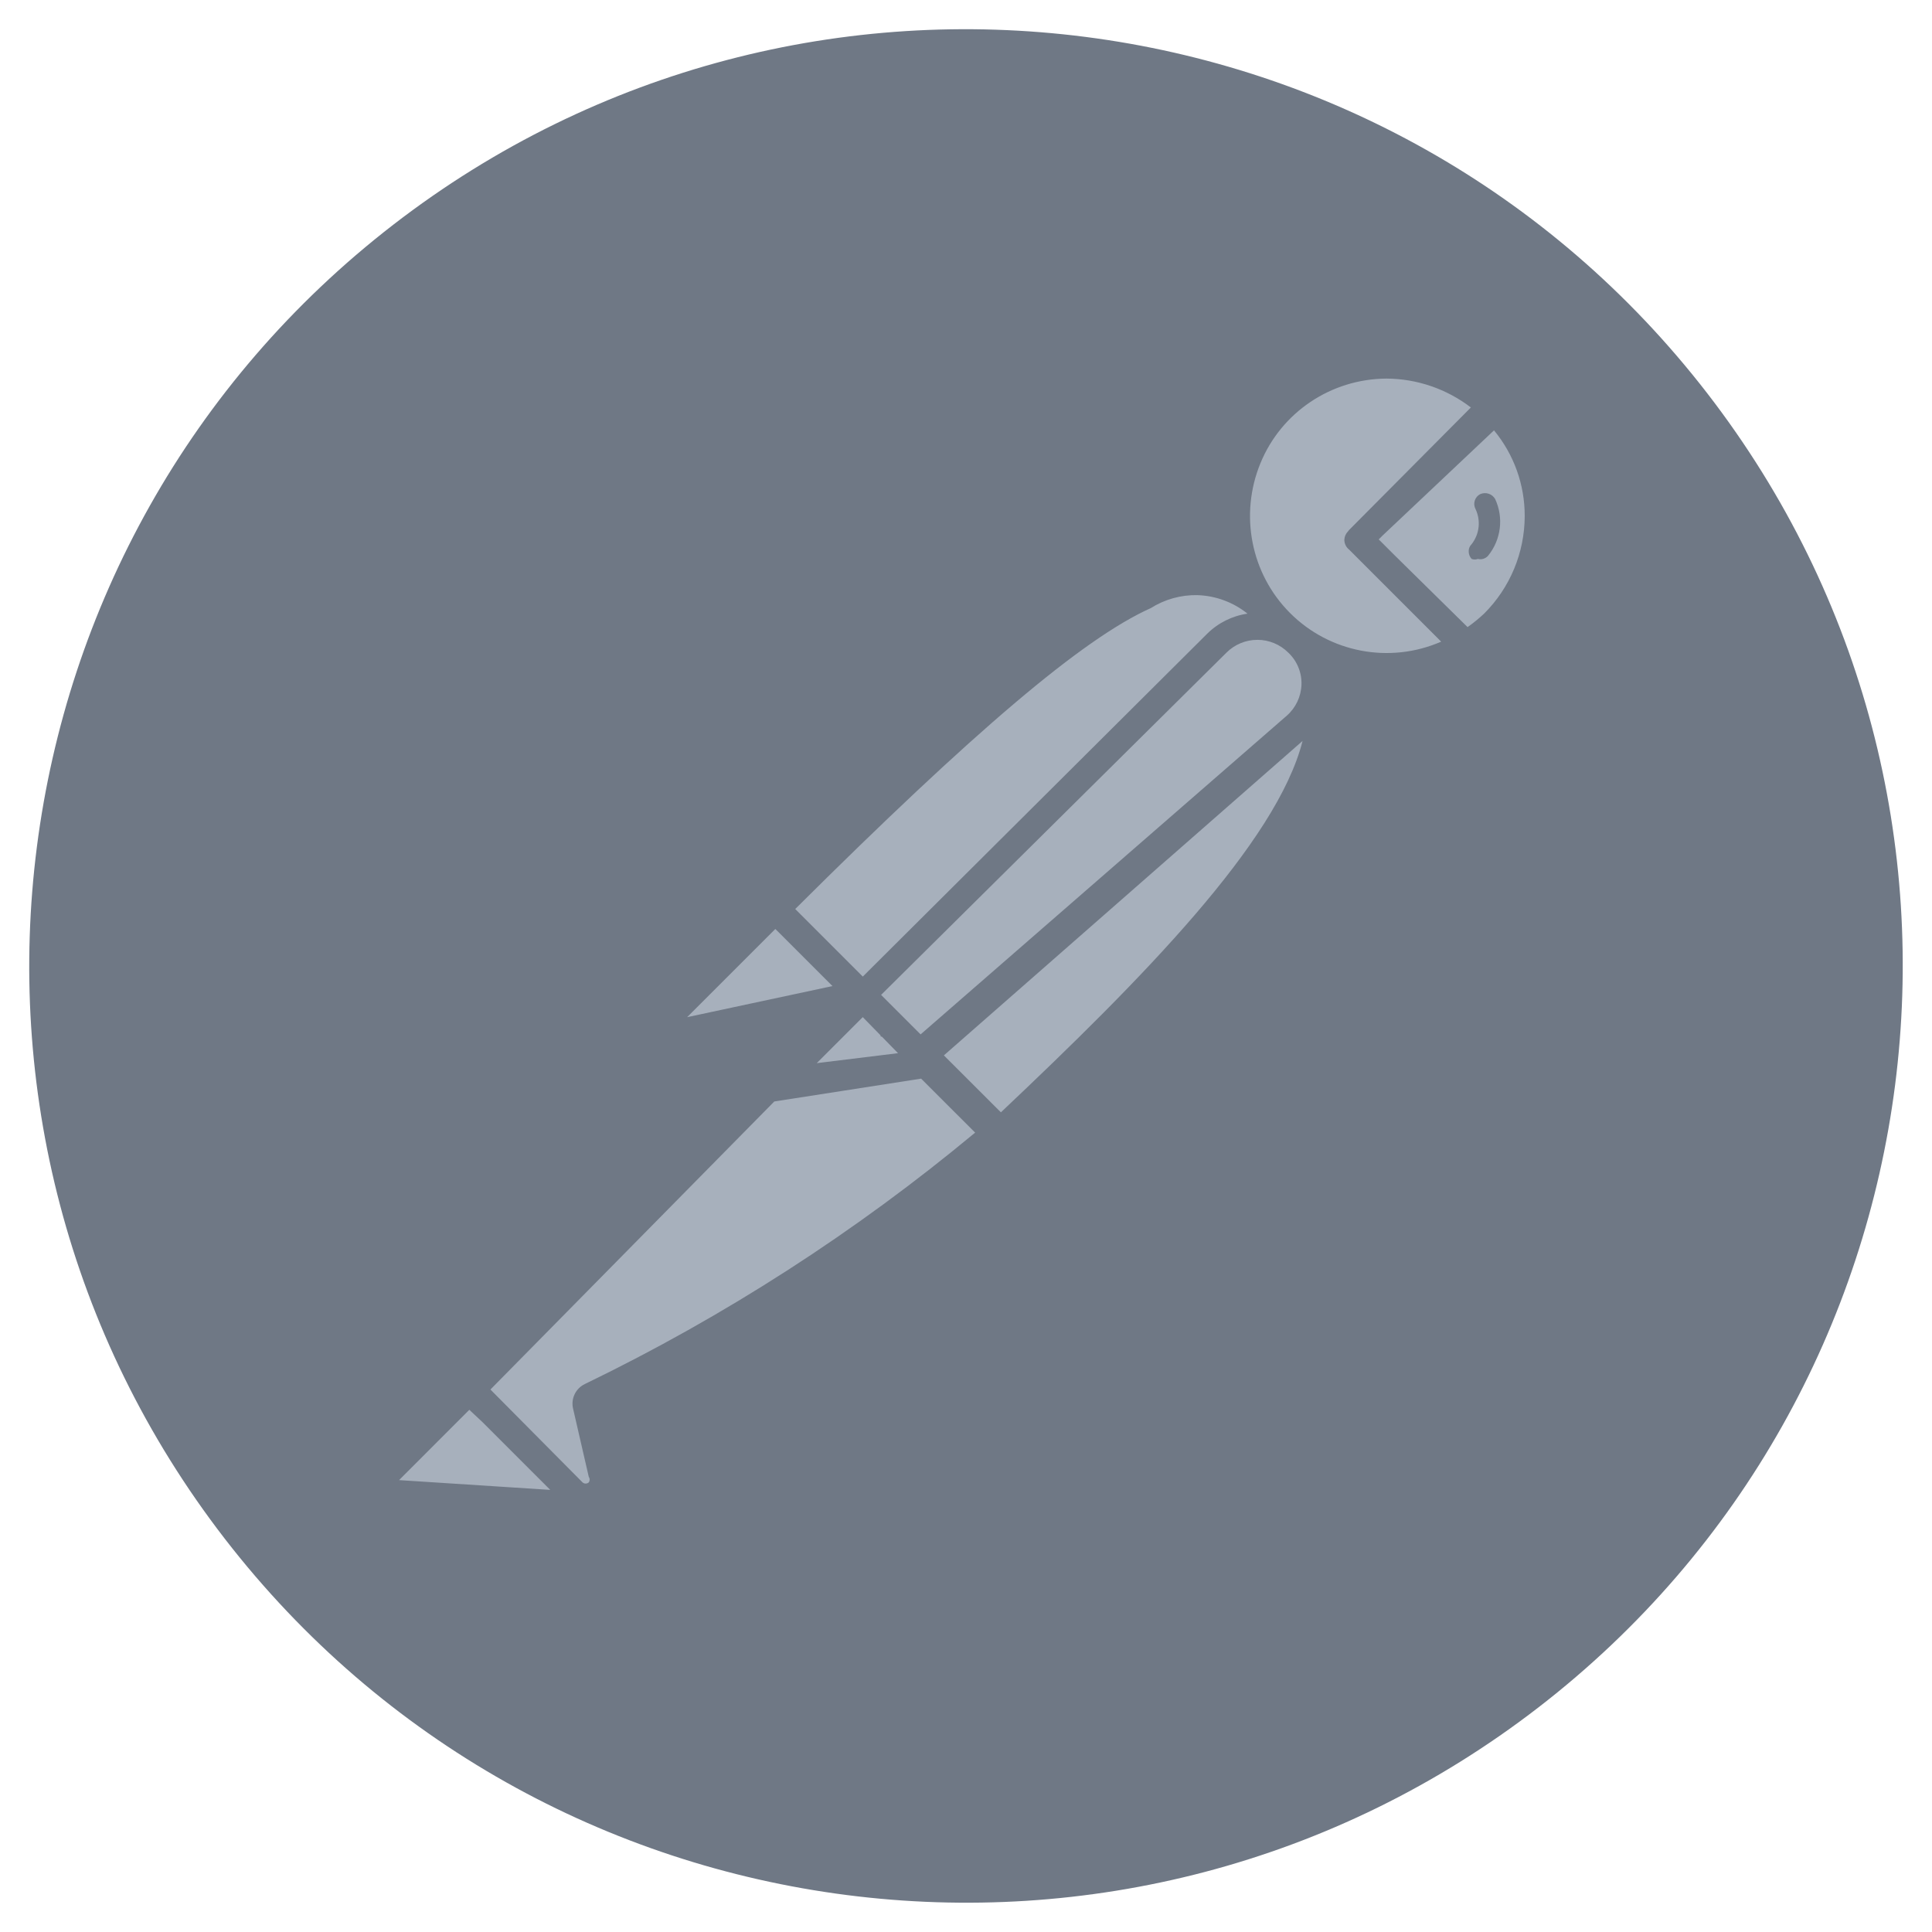
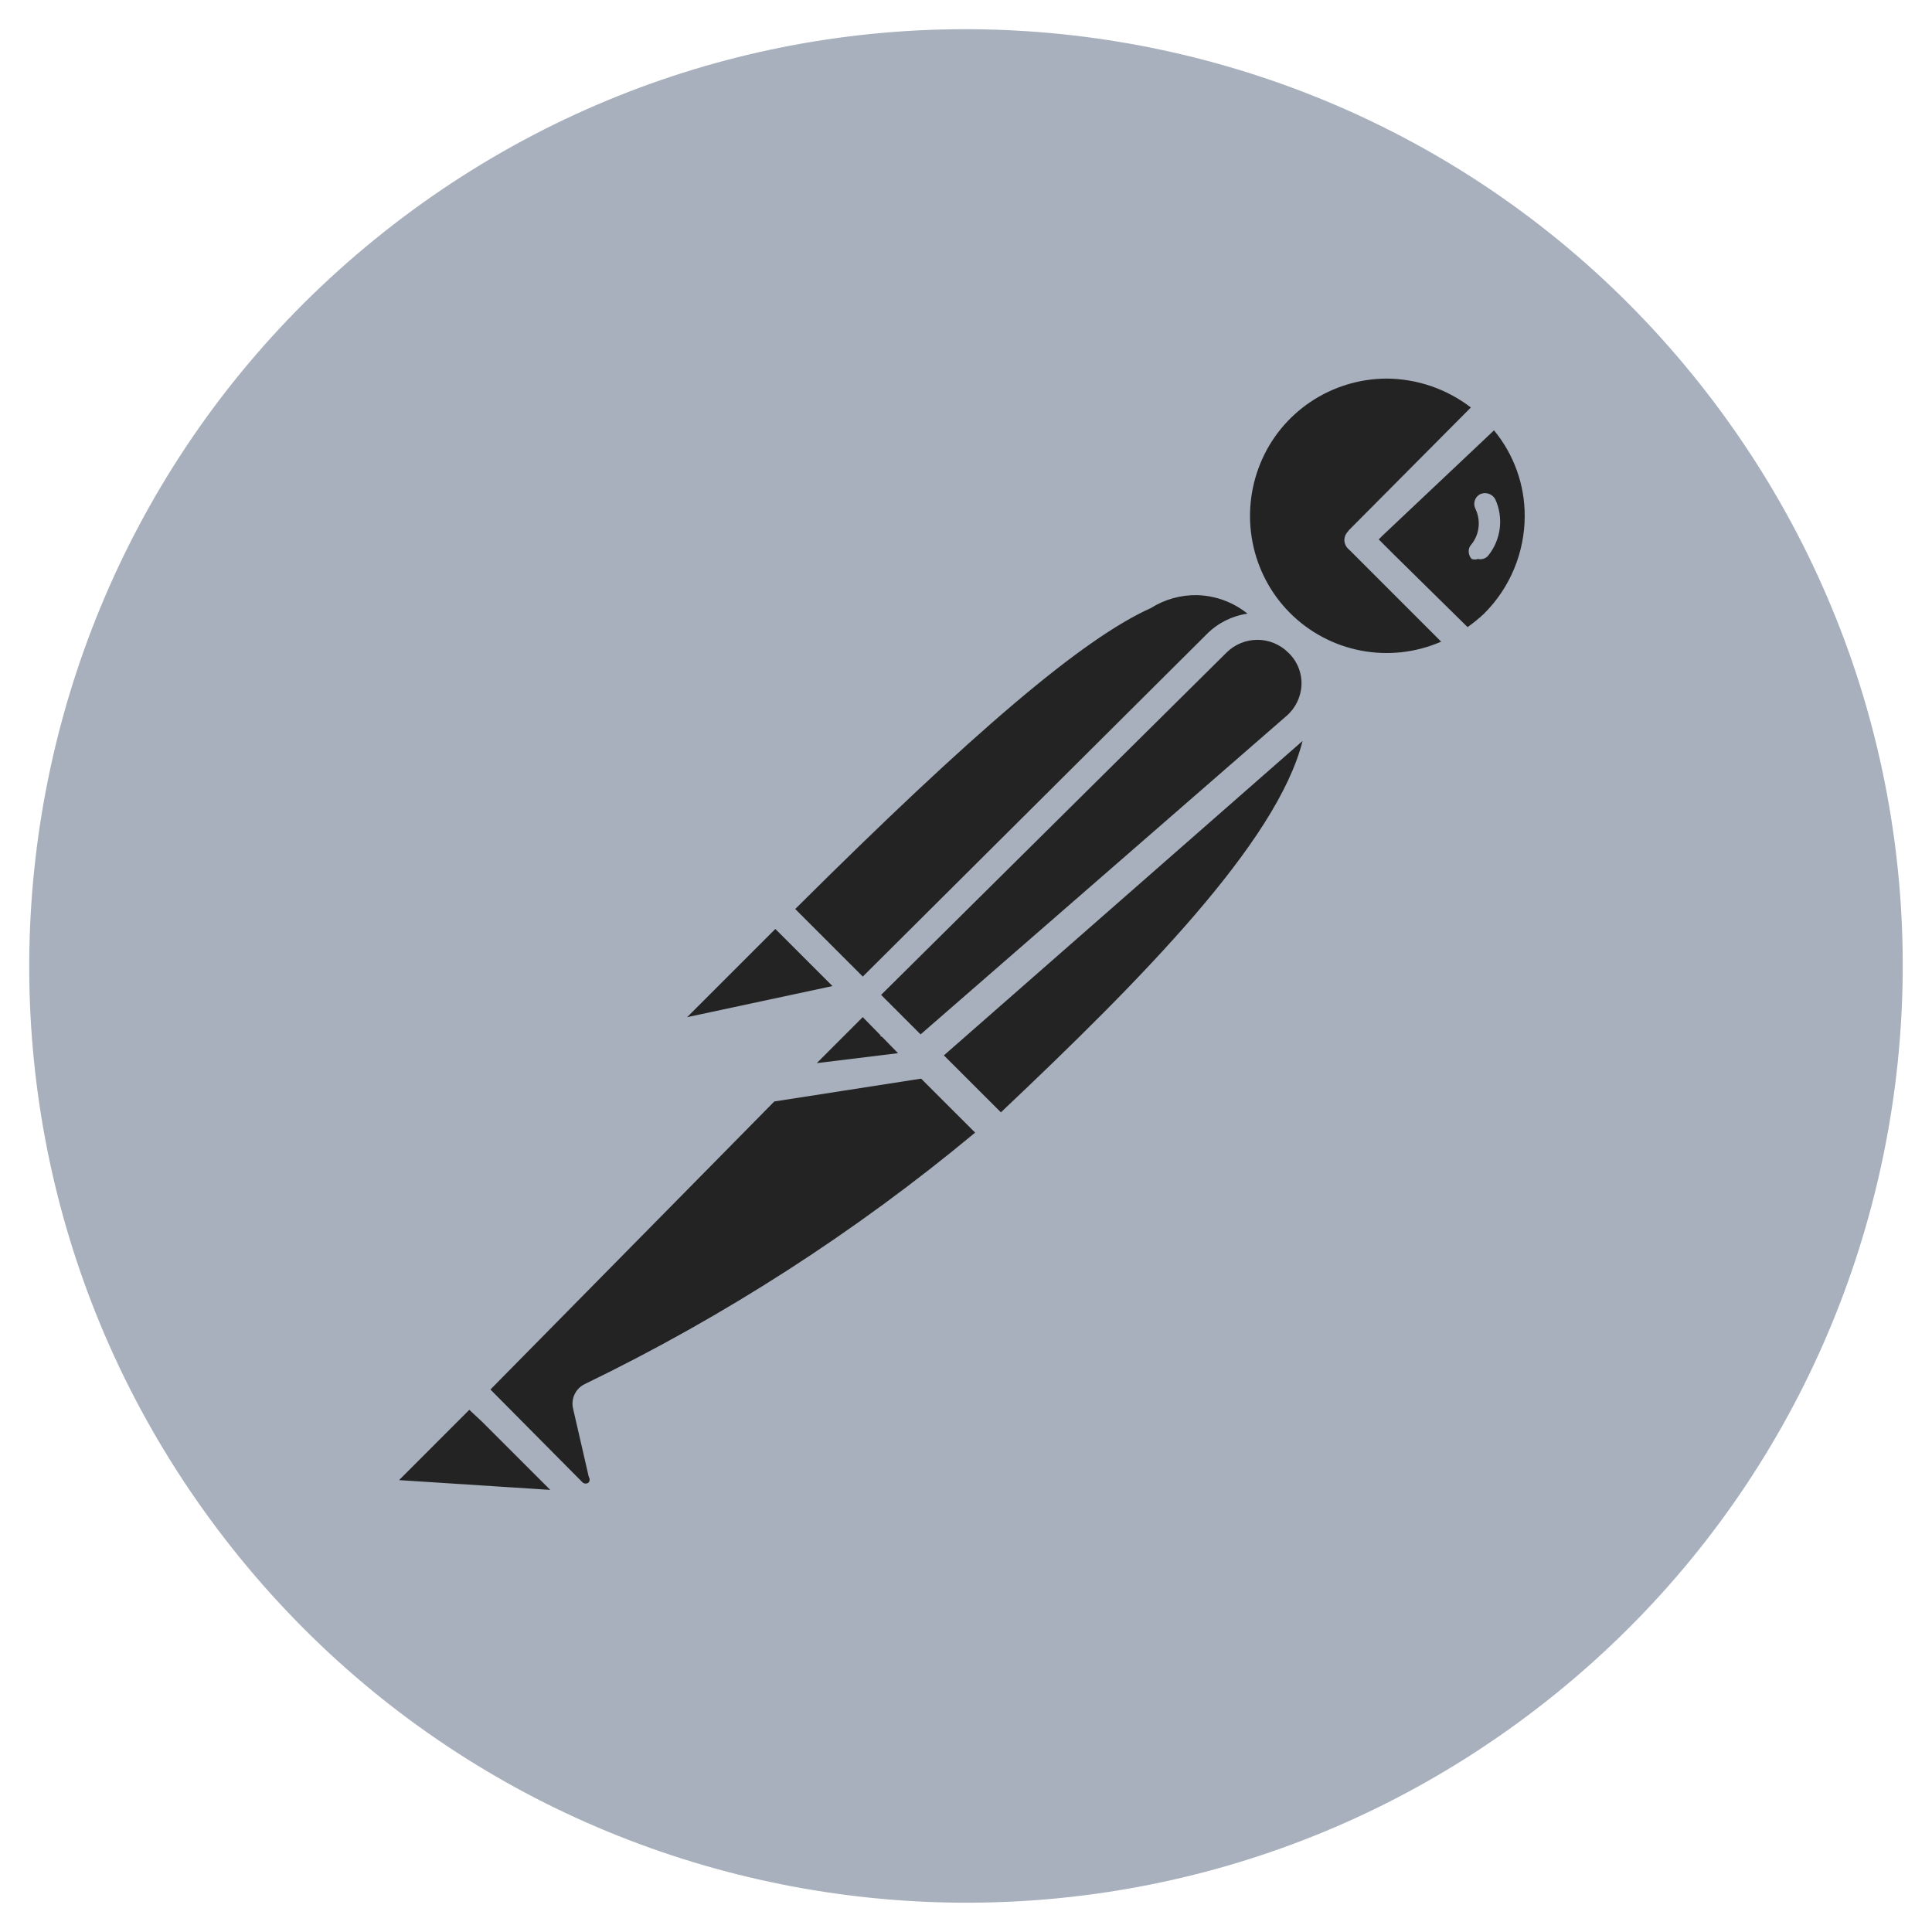
<svg xmlns="http://www.w3.org/2000/svg" viewBox="0 0 128 128" width="40" height="40">
-   <path fill="#6f7885" d="M113.117 26.066C92.168-1.062 53.191-6.07 26.062 14.883c-27.125 20.953-32.128 59.93-11.175 87.055 20.957 27.124 59.937 32.124 87.058 11.167 27.114-20.953 32.118-59.918 11.172-87.039Zm0 0" />
-   <path fill="#a7b0bc" d="M91.078 24.164a10.038 10.038 0 0 0-5.781 2.426 10.028 10.028 0 0 0-1.54 13.465 10.028 10.028 0 0 0 13.276 2.715h.002v.001l.156.155a10.63 10.63 0 0 0 1.965-1.45A10.341 10.341 0 0 0 99 27.107v-.002l-8.844 8.789-.156-.155 8.844-8.793a10.038 10.038 0 0 0-7.766-2.78zM79.434 38.551c-4.24-.007-11.163 4.799-28.067 21.703l.084.086c-.092-.032-.185-.035-.185-.035l-6.364 6.308a1.035 1.035 0 0 0 .93 1.762l10.914-2.328a.307.307 0 0 0 .092-.17l.242.25-3.72 3.69h-.18l-22.086 22.26 7.086 6.824a1.254 1.254 0 0 0 1.476.149 1.327 1.327 0 0 0 .645-1.356l-1.035-4.5a.534.534 0 0 1 0-.62 117.285 117.285 0 0 0 26.738-17.583l-4.535-4.537.086-.014-2.69-2.689.172-.174.182.186-.094.091 7.137 7.293v-.003c13.68-12.954 23.39-23.367 20.865-30.375a3.83 3.83 0 0 0-1.107-2.208v.004a3.778 3.778 0 0 0-.483-.306c-.083-.088-.156-.178-.244-.264l-.066.066a3.778 3.778 0 0 0-.582-.29l.289-.292c-1.796-1.6-3.28-2.924-5.5-2.93zM30.94 92.21l-5.171 5.172v.004a1.03 1.03 0 0 0-.457 1.125 1.035 1.035 0 0 0 .921.789l12.672.875-7.965-7.965z" />
-   <path fill="#6f7885" d="M91.95 23.31a11.047 11.047 0 0 0-7.759 3.17 10.988 10.988 0 0 0-2.39 11.641c-4.741-2.03-11.155 1.51-31.106 21.457a.932.932 0 0 0-.037.094 1.242 1.242 0 0 0-.119.062l-6.309 6.364a1.97 1.97 0 0 0-.363 2.324 2.012 2.012 0 0 0 1.707.984l.313-.203 8.424-1.797-4.03 4.067a.873.873 0 0 0-.054.166l-19.75 19.799a.798.798 0 0 0-.192.238l-5.086 5.09a1.967 1.967 0 0 0-.414 2.043 1.995 1.995 0 0 0 1.656 1.265l12.618.88a1.01 1.01 0 0 0 .52-.415.886.886 0 0 0 0-1.035l-.026-.025a2.243 2.243 0 0 0 .705-.58 2.237 2.237 0 0 0 .406-1.876l-.984-4.187a126.725 126.725 0 0 0 26.334-16.861 1.091 1.091 0 0 0 .248.103c.254-.019.492-.128.672-.308 13.55-12.83 21.515-21.622 21.515-28.602a8.03 8.03 0 0 0-.431-2.85 10.957 10.957 0 0 0 3.845.83l-.015.004a11.219 11.219 0 0 0 5.183-1.45.775.775 0 0 0 .004.001.835.835 0 0 0 .617-.055 9.398 9.398 0 0 0 2.07-1.652 10.873 10.873 0 0 0 3.258-7.758 10.873 10.873 0 0 0-3.257-7.758.93.93 0 0 0-.118-.091 11.045 11.045 0 0 0-7.656-3.078zm-.087 1.772a9.27 9.27 0 0 1 5.586 1.914l-8.068 8.117a.84.84 0 0 0-.076.098.83.83 0 0 0-.239.55.832.832 0 0 0 .313.65h.002l6.1 6.1a9.044 9.044 0 0 1-10.028-1.913c-2.586-2.6-3.336-6.504-1.953-9.891 1.383-3.39 4.68-5.605 8.363-5.625zm7.12 3.432a8.87 8.87 0 0 1 2.033 5.674 9.15 9.15 0 0 1-2.688 6.464 9.989 9.989 0 0 1-1.098.895L92.307 36.7l-.963-.963.265-.265 7.373-6.96zm-.366 4.193a.777.777 0 0 0-.55.031.731.731 0 0 0-.36.426.73.73 0 0 0 .05.559 2.226 2.226 0 0 1-.257 2.328.64.64 0 0 0-.195.488c.004.184.07.36.195.492a.58.58 0 0 0 .414 0 .68.68 0 0 0 .672-.207 3.573 3.573 0 0 0 .465-3.777v.004a.777.777 0 0 0-.434-.344zM79.34 39.43a5.584 5.584 0 0 1 3.31 1.226 4.756 4.756 0 0 0-2.681 1.34L57.162 64.701l-4.476-4.476c11.828-11.772 19.06-17.921 23.556-19.936a5.584 5.584 0 0 1 3.098-.86zm3.965 2.96a2.895 2.895 0 0 1 2.043.844 2.786 2.786 0 0 1 .879 2.121 2.869 2.869 0 0 1-.985 2.07l-24.25 21.106-2.617-2.617 22.887-22.68a2.895 2.895 0 0 1 2.043-.843zm2.994 6.698c-1.69 6.702-10.647 15.783-19.987 24.607l-3.777-3.773L86.3 49.088zM51.367 61.547l.274.27 3.513 3.513-9.63 2.06 5.843-5.843zm5.793 5.84.004.004 1.168 1.195a1.086 1.086 0 0 0 .018.084l.078.012.248.254.82.84-5.385.66 3.05-3.05zm3.867 4.076 3.578 3.576A126.992 126.992 0 0 1 38.75 91.695a1.44 1.44 0 0 0-.777 1.653l1.035 4.5a.31.31 0 0 1 0 .363.31.31 0 0 1-.414 0l-6.102-6.152L51.3 72.975l9.728-1.512zm-29.933 21.94.869.814 4.492 4.492-10.016-.648 4.655-4.659z" />
+   <path fill="#a7b0bc" d="M113.117 26.066C92.168-1.062 53.191-6.07 26.062 14.883c-27.125 20.953-32.128 59.93-11.175 87.055 20.957 27.124 59.937 32.124 87.058 11.167 27.114-20.953 32.118-59.918 11.172-87.039Zm0 0" />
+   <path fill="#232323" d="M91.078 24.164a10.038 10.038 0 0 0-5.781 2.426 10.028 10.028 0 0 0-1.54 13.465 10.028 10.028 0 0 0 13.276 2.715h.002v.001l.156.155a10.63 10.63 0 0 0 1.965-1.45A10.341 10.341 0 0 0 99 27.107v-.002l-8.844 8.789-.156-.155 8.844-8.793a10.038 10.038 0 0 0-7.766-2.78zM79.434 38.551c-4.24-.007-11.163 4.799-28.067 21.703l.084.086c-.092-.032-.185-.035-.185-.035l-6.364 6.308a1.035 1.035 0 0 0 .93 1.762l10.914-2.328a.307.307 0 0 0 .092-.17l.242.25-3.72 3.69h-.18l-22.086 22.26 7.086 6.824a1.254 1.254 0 0 0 1.476.149 1.327 1.327 0 0 0 .645-1.356l-1.035-4.5a.534.534 0 0 1 0-.62 117.285 117.285 0 0 0 26.738-17.583l-4.535-4.537.086-.014-2.69-2.689.172-.174.182.186-.094.091 7.137 7.293v-.003c13.68-12.954 23.39-23.367 20.865-30.375a3.83 3.83 0 0 0-1.107-2.208v.004a3.778 3.778 0 0 0-.483-.306c-.083-.088-.156-.178-.244-.264l-.066.066a3.778 3.778 0 0 0-.582-.29l.289-.292c-1.796-1.6-3.28-2.924-5.5-2.93zM30.94 92.21l-5.171 5.172v.004a1.03 1.03 0 0 0-.457 1.125 1.035 1.035 0 0 0 .921.789l12.672.875-7.965-7.965z" />
+   <path fill="#a7b0bc" d="M91.95 23.31a11.047 11.047 0 0 0-7.759 3.17 10.988 10.988 0 0 0-2.39 11.641c-4.741-2.03-11.155 1.51-31.106 21.457a.932.932 0 0 0-.037.094 1.242 1.242 0 0 0-.119.062l-6.309 6.364a1.97 1.97 0 0 0-.363 2.324 2.012 2.012 0 0 0 1.707.984l.313-.203 8.424-1.797-4.03 4.067a.873.873 0 0 0-.054.166l-19.75 19.799a.798.798 0 0 0-.192.238l-5.086 5.09a1.967 1.967 0 0 0-.414 2.043 1.995 1.995 0 0 0 1.656 1.265l12.618.88a1.01 1.01 0 0 0 .52-.415.886.886 0 0 0 0-1.035l-.026-.025a2.243 2.243 0 0 0 .705-.58 2.237 2.237 0 0 0 .406-1.876l-.984-4.187a126.725 126.725 0 0 0 26.334-16.861 1.091 1.091 0 0 0 .248.103c.254-.019.492-.128.672-.308 13.55-12.83 21.515-21.622 21.515-28.602a8.03 8.03 0 0 0-.431-2.85 10.957 10.957 0 0 0 3.845.83l-.015.004a11.219 11.219 0 0 0 5.183-1.45.775.775 0 0 0 .004.001.835.835 0 0 0 .617-.055 9.398 9.398 0 0 0 2.07-1.652 10.873 10.873 0 0 0 3.258-7.758 10.873 10.873 0 0 0-3.257-7.758.93.93 0 0 0-.118-.091 11.045 11.045 0 0 0-7.656-3.078zm-.087 1.772a9.27 9.27 0 0 1 5.586 1.914l-8.068 8.117a.84.84 0 0 0-.076.098.83.83 0 0 0-.239.55.832.832 0 0 0 .313.65h.002l6.1 6.1a9.044 9.044 0 0 1-10.028-1.913c-2.586-2.6-3.336-6.504-1.953-9.891 1.383-3.39 4.68-5.605 8.363-5.625zm7.12 3.432a8.87 8.87 0 0 1 2.033 5.674 9.15 9.15 0 0 1-2.688 6.464 9.989 9.989 0 0 1-1.098.895L92.307 36.7l-.963-.963.265-.265 7.373-6.96zm-.366 4.193a.777.777 0 0 0-.55.031.731.731 0 0 0-.36.426.73.73 0 0 0 .05.559 2.226 2.226 0 0 1-.257 2.328.64.64 0 0 0-.195.488c.004.184.07.36.195.492a.58.58 0 0 0 .414 0 .68.68 0 0 0 .672-.207 3.573 3.573 0 0 0 .465-3.777v.004a.777.777 0 0 0-.434-.344zM79.34 39.43a5.584 5.584 0 0 1 3.31 1.226 4.756 4.756 0 0 0-2.681 1.34L57.162 64.701l-4.476-4.476c11.828-11.772 19.06-17.921 23.556-19.936a5.584 5.584 0 0 1 3.098-.86zm3.965 2.96a2.895 2.895 0 0 1 2.043.844 2.786 2.786 0 0 1 .879 2.121 2.869 2.869 0 0 1-.985 2.07l-24.25 21.106-2.617-2.617 22.887-22.68a2.895 2.895 0 0 1 2.043-.843zm2.994 6.698c-1.69 6.702-10.647 15.783-19.987 24.607l-3.777-3.773L86.3 49.088zM51.367 61.547l.274.27 3.513 3.513-9.63 2.06 5.843-5.843zm5.793 5.84.004.004 1.168 1.195a1.086 1.086 0 0 0 .018.084l.078.012.248.254.82.84-5.385.66 3.05-3.05zm3.867 4.076 3.578 3.576A126.992 126.992 0 0 1 38.75 91.695a1.44 1.44 0 0 0-.777 1.653l1.035 4.5a.31.31 0 0 1 0 .363.31.31 0 0 1-.414 0l-6.102-6.152L51.3 72.975l9.728-1.512zm-29.933 21.94.869.814 4.492 4.492-10.016-.648 4.655-4.659z" />
</svg>
